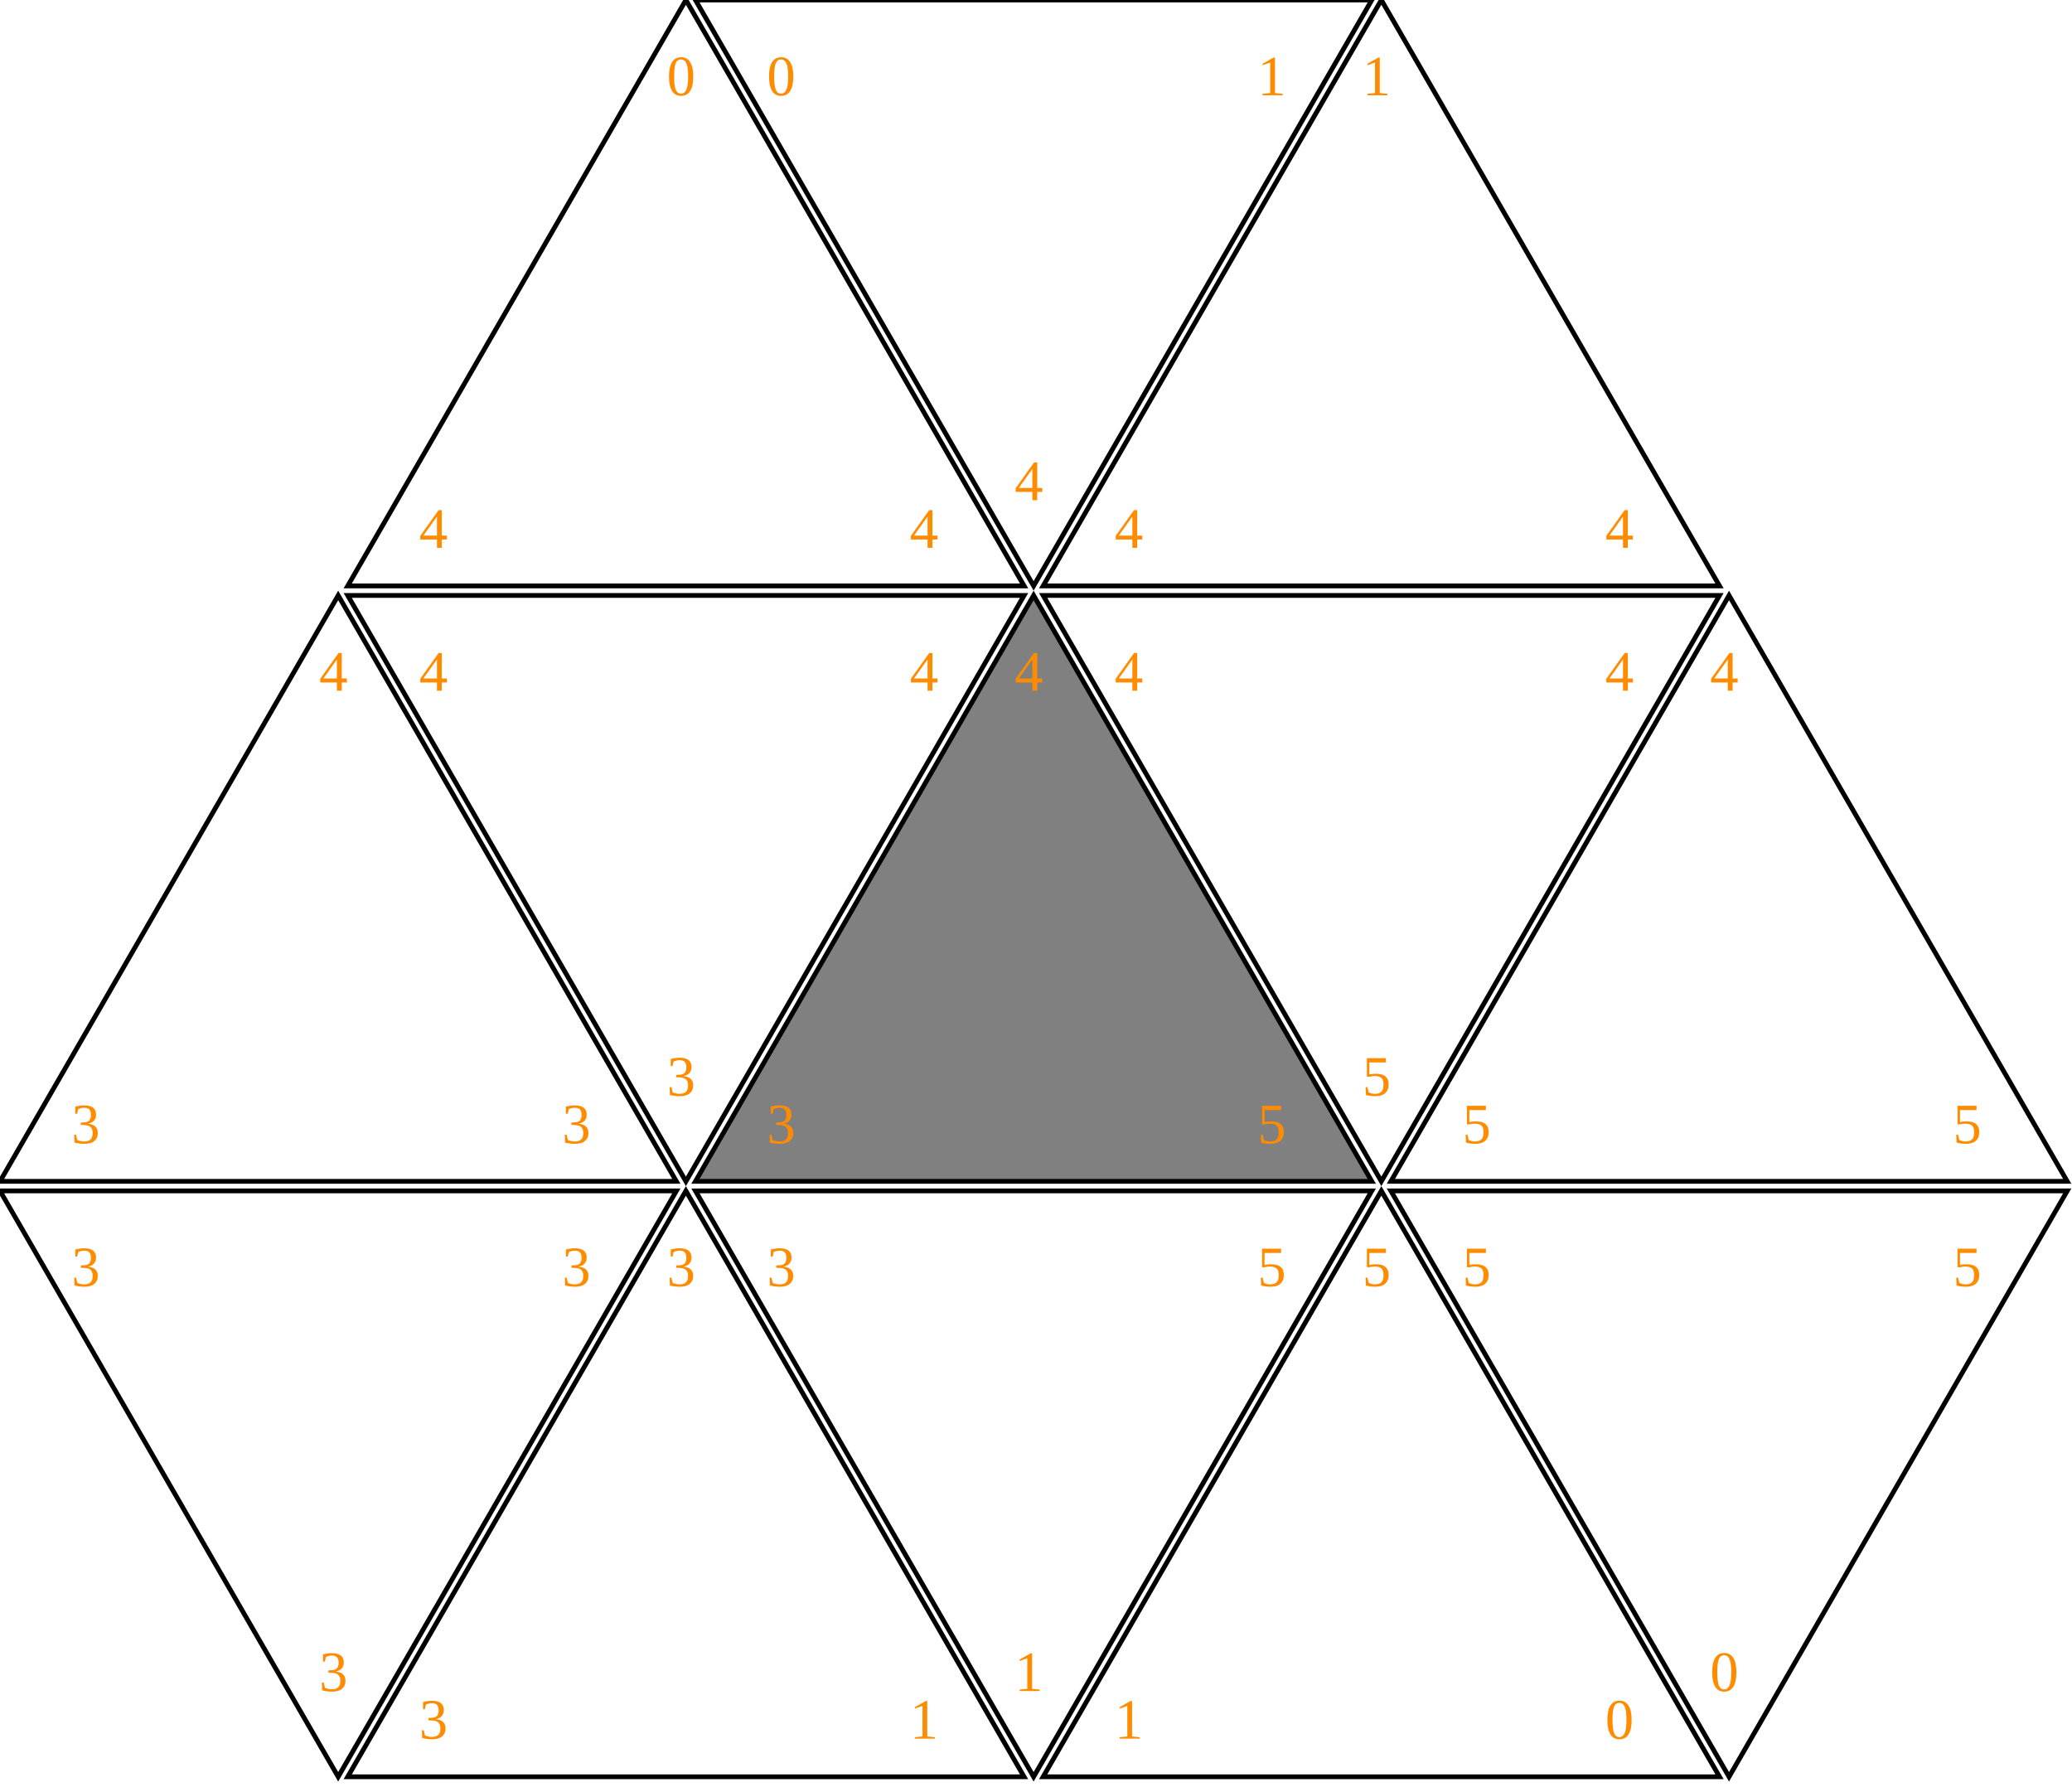
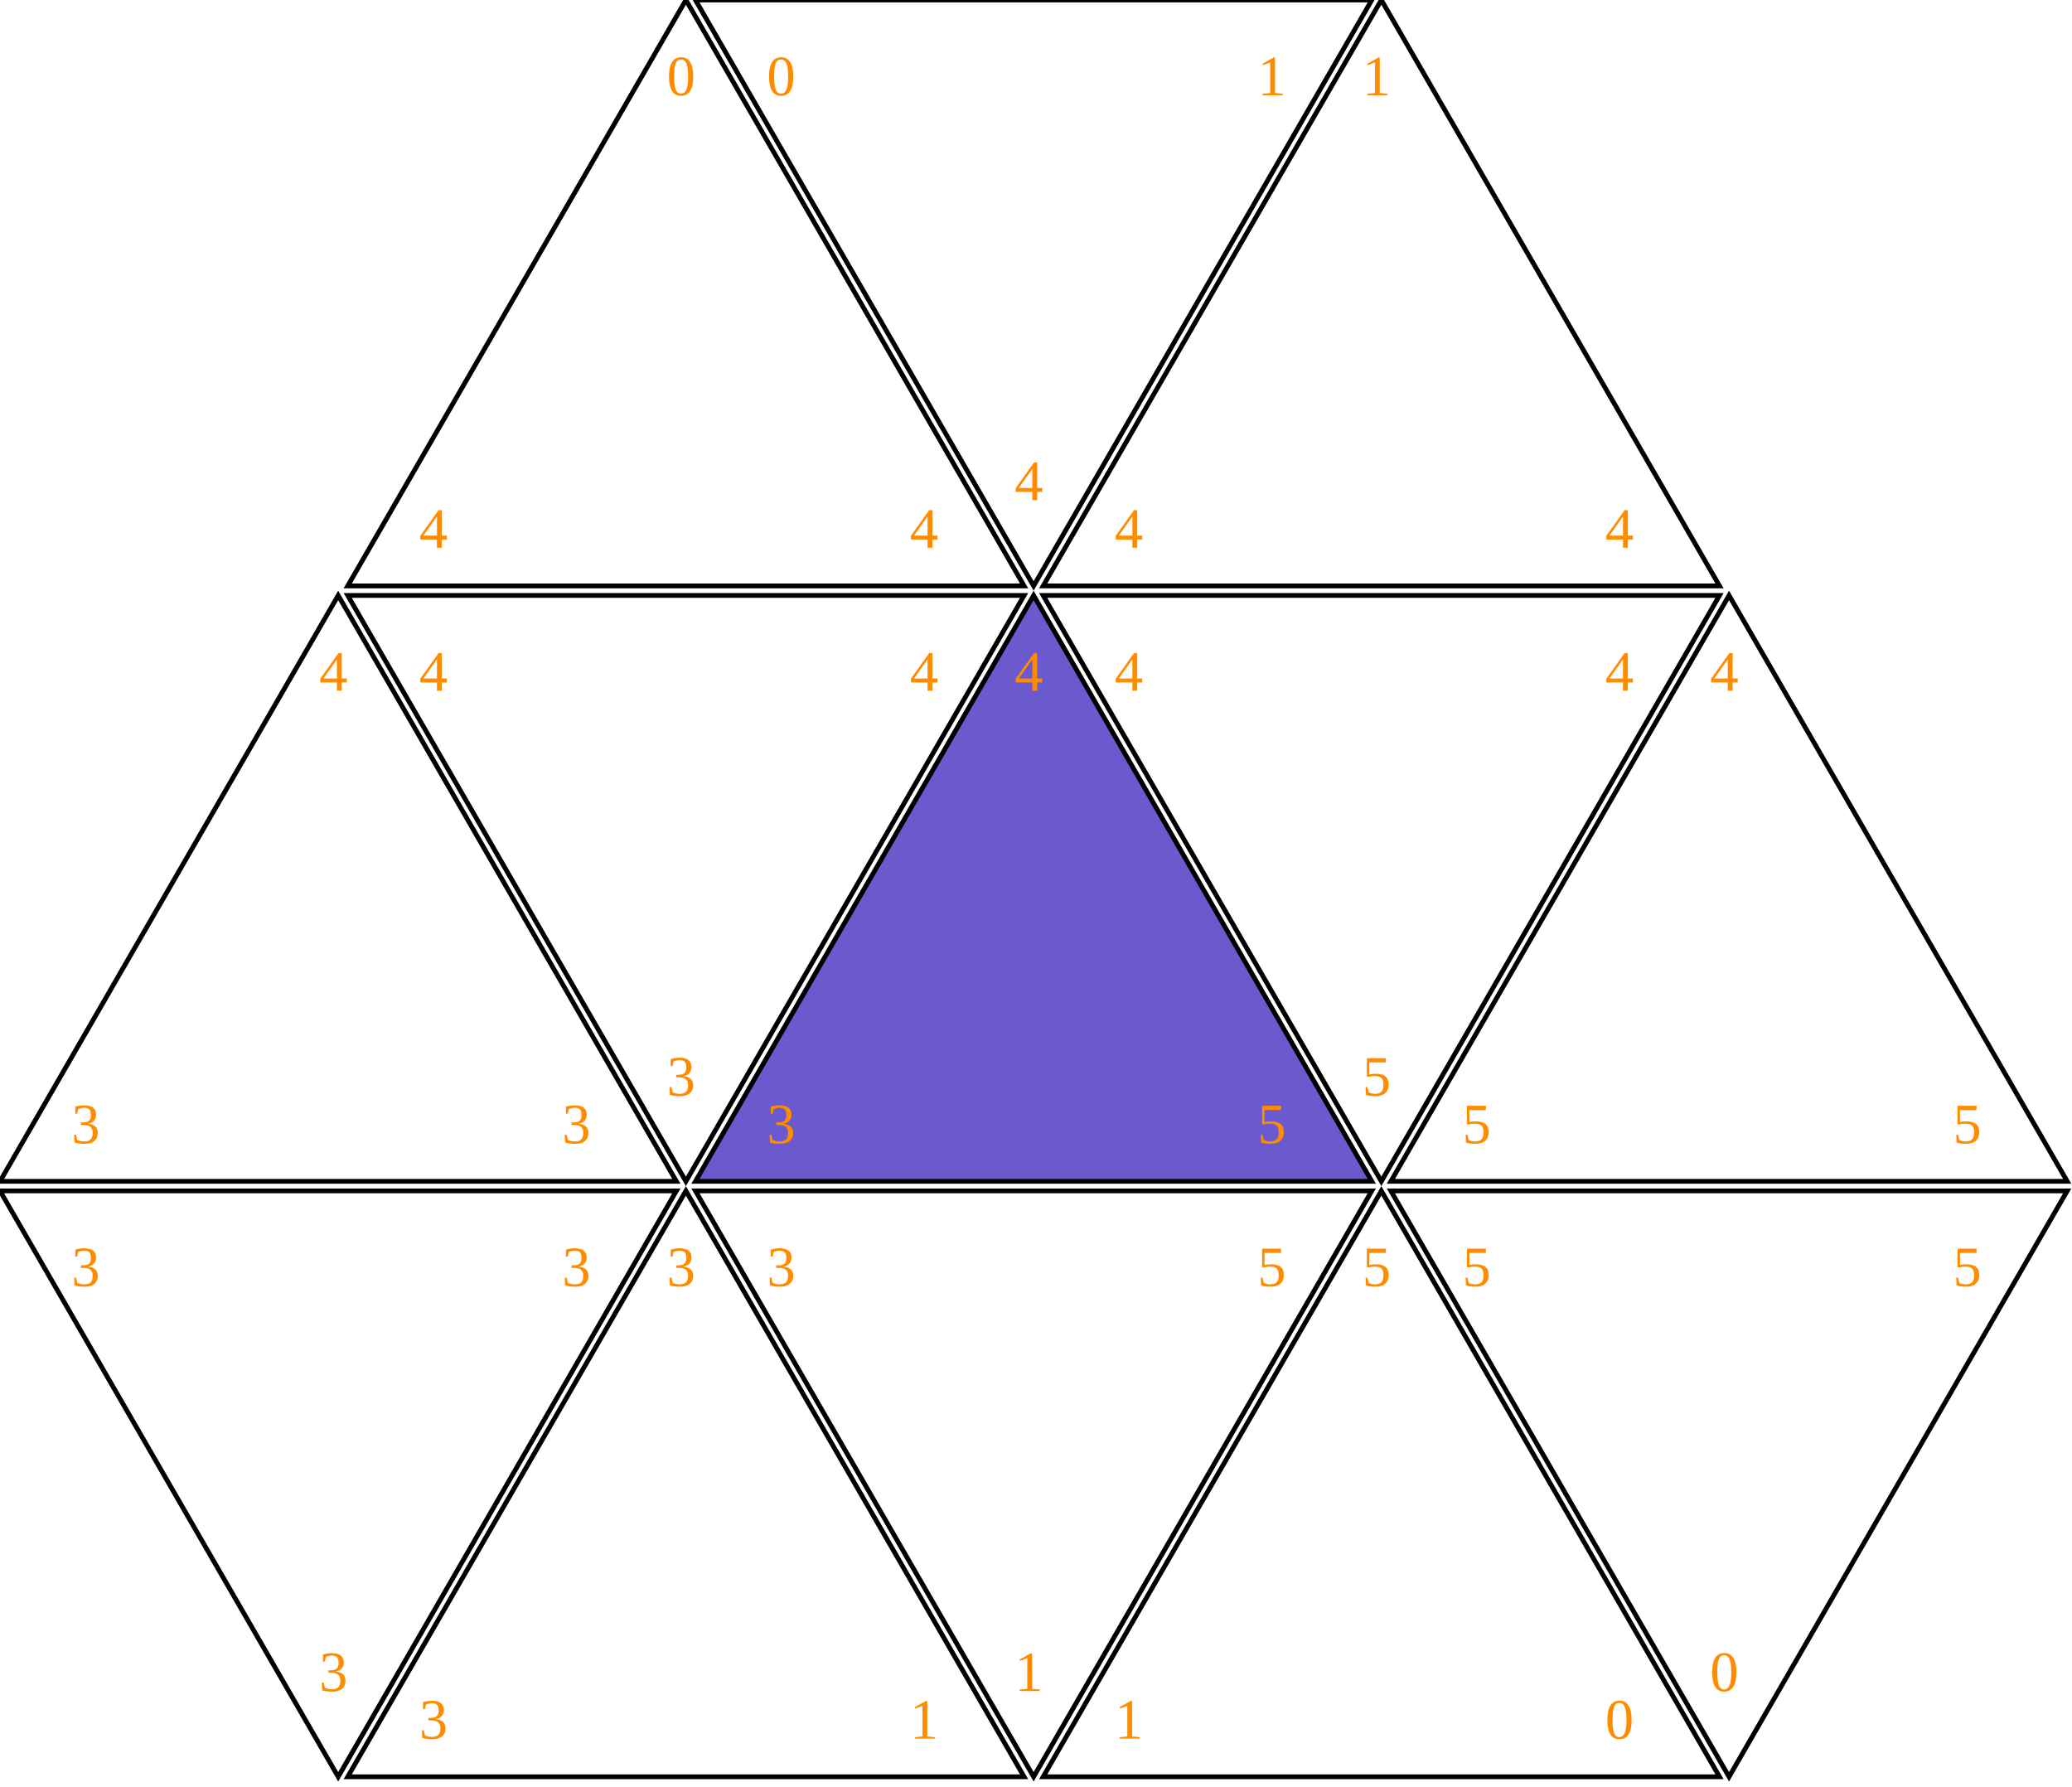
<svg xmlns="http://www.w3.org/2000/svg" version="1.1" width="435" height="375" font-size="12">
  <g>
    <g transform="translate(73, 0)">
      <polygon points="0,123 71,0 142,123" fill="none" stroke="black" stroke-width="1" />
      <text x="15" y="115" fill="darkorange">4</text>
      <text x="67" y="20" fill="darkorange">0</text>
      <text x="118" y="115" fill="darkorange">4</text>
    </g>
    <g transform="translate(146, 0)">
      <polygon points="0,0 71,123 142,0" fill="none" stroke="black" stroke-width="1" />
      <text x="15" y="20" fill="darkorange">0</text>
      <text x="67" y="105" fill="darkorange">4</text>
      <text x="118" y="20" fill="darkorange">1</text>
    </g>
    <g transform="translate(219, 0)">
      <polygon points="0,123 71,0 142,123" fill="none" stroke="black" stroke-width="1" />
      <text x="15" y="115" fill="darkorange">4</text>
      <text x="67" y="20" fill="darkorange">1</text>
      <text x="118" y="115" fill="darkorange">4</text>
    </g>
  </g>
  <g transform="translate(-73, 125)">
    <g transform="translate(73, 0)">
      <polygon points="0,123 71,0 142,123" fill="none" stroke="black" stroke-width="1" />
      <text x="15" y="115" fill="darkorange">3</text>
      <text x="67" y="20" fill="darkorange">4</text>
      <text x="118" y="115" fill="darkorange">3</text>
    </g>
    <g transform="translate(146, 0)">
      <polygon points="0,0 71,123 142,0" fill="none" stroke="black" stroke-width="1" />
      <text x="15" y="20" fill="darkorange">4</text>
      <text x="67" y="105" fill="darkorange">3</text>
      <text x="118" y="20" fill="darkorange">4</text>
    </g>
    <g transform="translate(219, 0)">
-       <polygon points="0,123 71,0 142,123" fill="gray" stroke="black" stroke-width="1" />
+       <polygon points="0,123 71,0 142,123" fill="slateblue" stroke="black" stroke-width="1" />
      <text x="15" y="115" fill="darkorange">3</text>
      <text x="67" y="20" fill="darkorange">4</text>
      <text x="118" y="115" fill="darkorange">5</text>
    </g>
    <g transform="translate(292, 0)">
      <polygon points="0,0 71,123 142,0" fill="none" stroke="black" stroke-width="1" />
      <text x="15" y="20" fill="darkorange">4</text>
      <text x="67" y="105" fill="darkorange">5</text>
      <text x="118" y="20" fill="darkorange">4</text>
    </g>
    <g transform="translate(365, 0)">
      <polygon points="0,123 71,0 142,123" fill="none" stroke="black" stroke-width="1" />
      <text x="15" y="115" fill="darkorange">5</text>
      <text x="67" y="20" fill="darkorange">4</text>
      <text x="118" y="115" fill="darkorange">5</text>
    </g>
  </g>
  <g transform="translate(0, 250)">
    <g transform="translate(0, 0)">
      <polygon points="0,0 71,123 142,0" fill="none" stroke="black" stroke-width="1" />
      <text x="15" y="20" fill="darkorange">3</text>
      <text x="67" y="105" fill="darkorange">3</text>
      <text x="118" y="20" fill="darkorange">3</text>
    </g>
    <g transform="translate(73, 0)">
      <polygon points="0,123 71,0 142,123" fill="none" stroke="black" stroke-width="1" />
      <text x="15" y="115" fill="darkorange">3</text>
      <text x="67" y="20" fill="darkorange">3</text>
      <text x="118" y="115" fill="darkorange">1</text>
    </g>
    <g transform="translate(146, 0)">
      <polygon points="0,0 71,123 142,0" fill="none" stroke="black" stroke-width="1" />
      <text x="15" y="20" fill="darkorange">3</text>
      <text x="67" y="105" fill="darkorange">1</text>
      <text x="118" y="20" fill="darkorange">5</text>
    </g>
    <g transform="translate(219, 0)">
      <polygon points="0,123 71,0 142,123" fill="none" stroke="black" stroke-width="1" />
      <text x="15" y="115" fill="darkorange">1</text>
      <text x="67" y="20" fill="darkorange">5</text>
      <text x="118" y="115" fill="darkorange">0</text>
    </g>
    <g transform="translate(292, 0)">
      <polygon points="0,0 71,123 142,0" fill="none" stroke="black" stroke-width="1" />
      <text x="15" y="20" fill="darkorange">5</text>
      <text x="67" y="105" fill="darkorange">0</text>
      <text x="118" y="20" fill="darkorange">5</text>
    </g>
  </g>
</svg>
